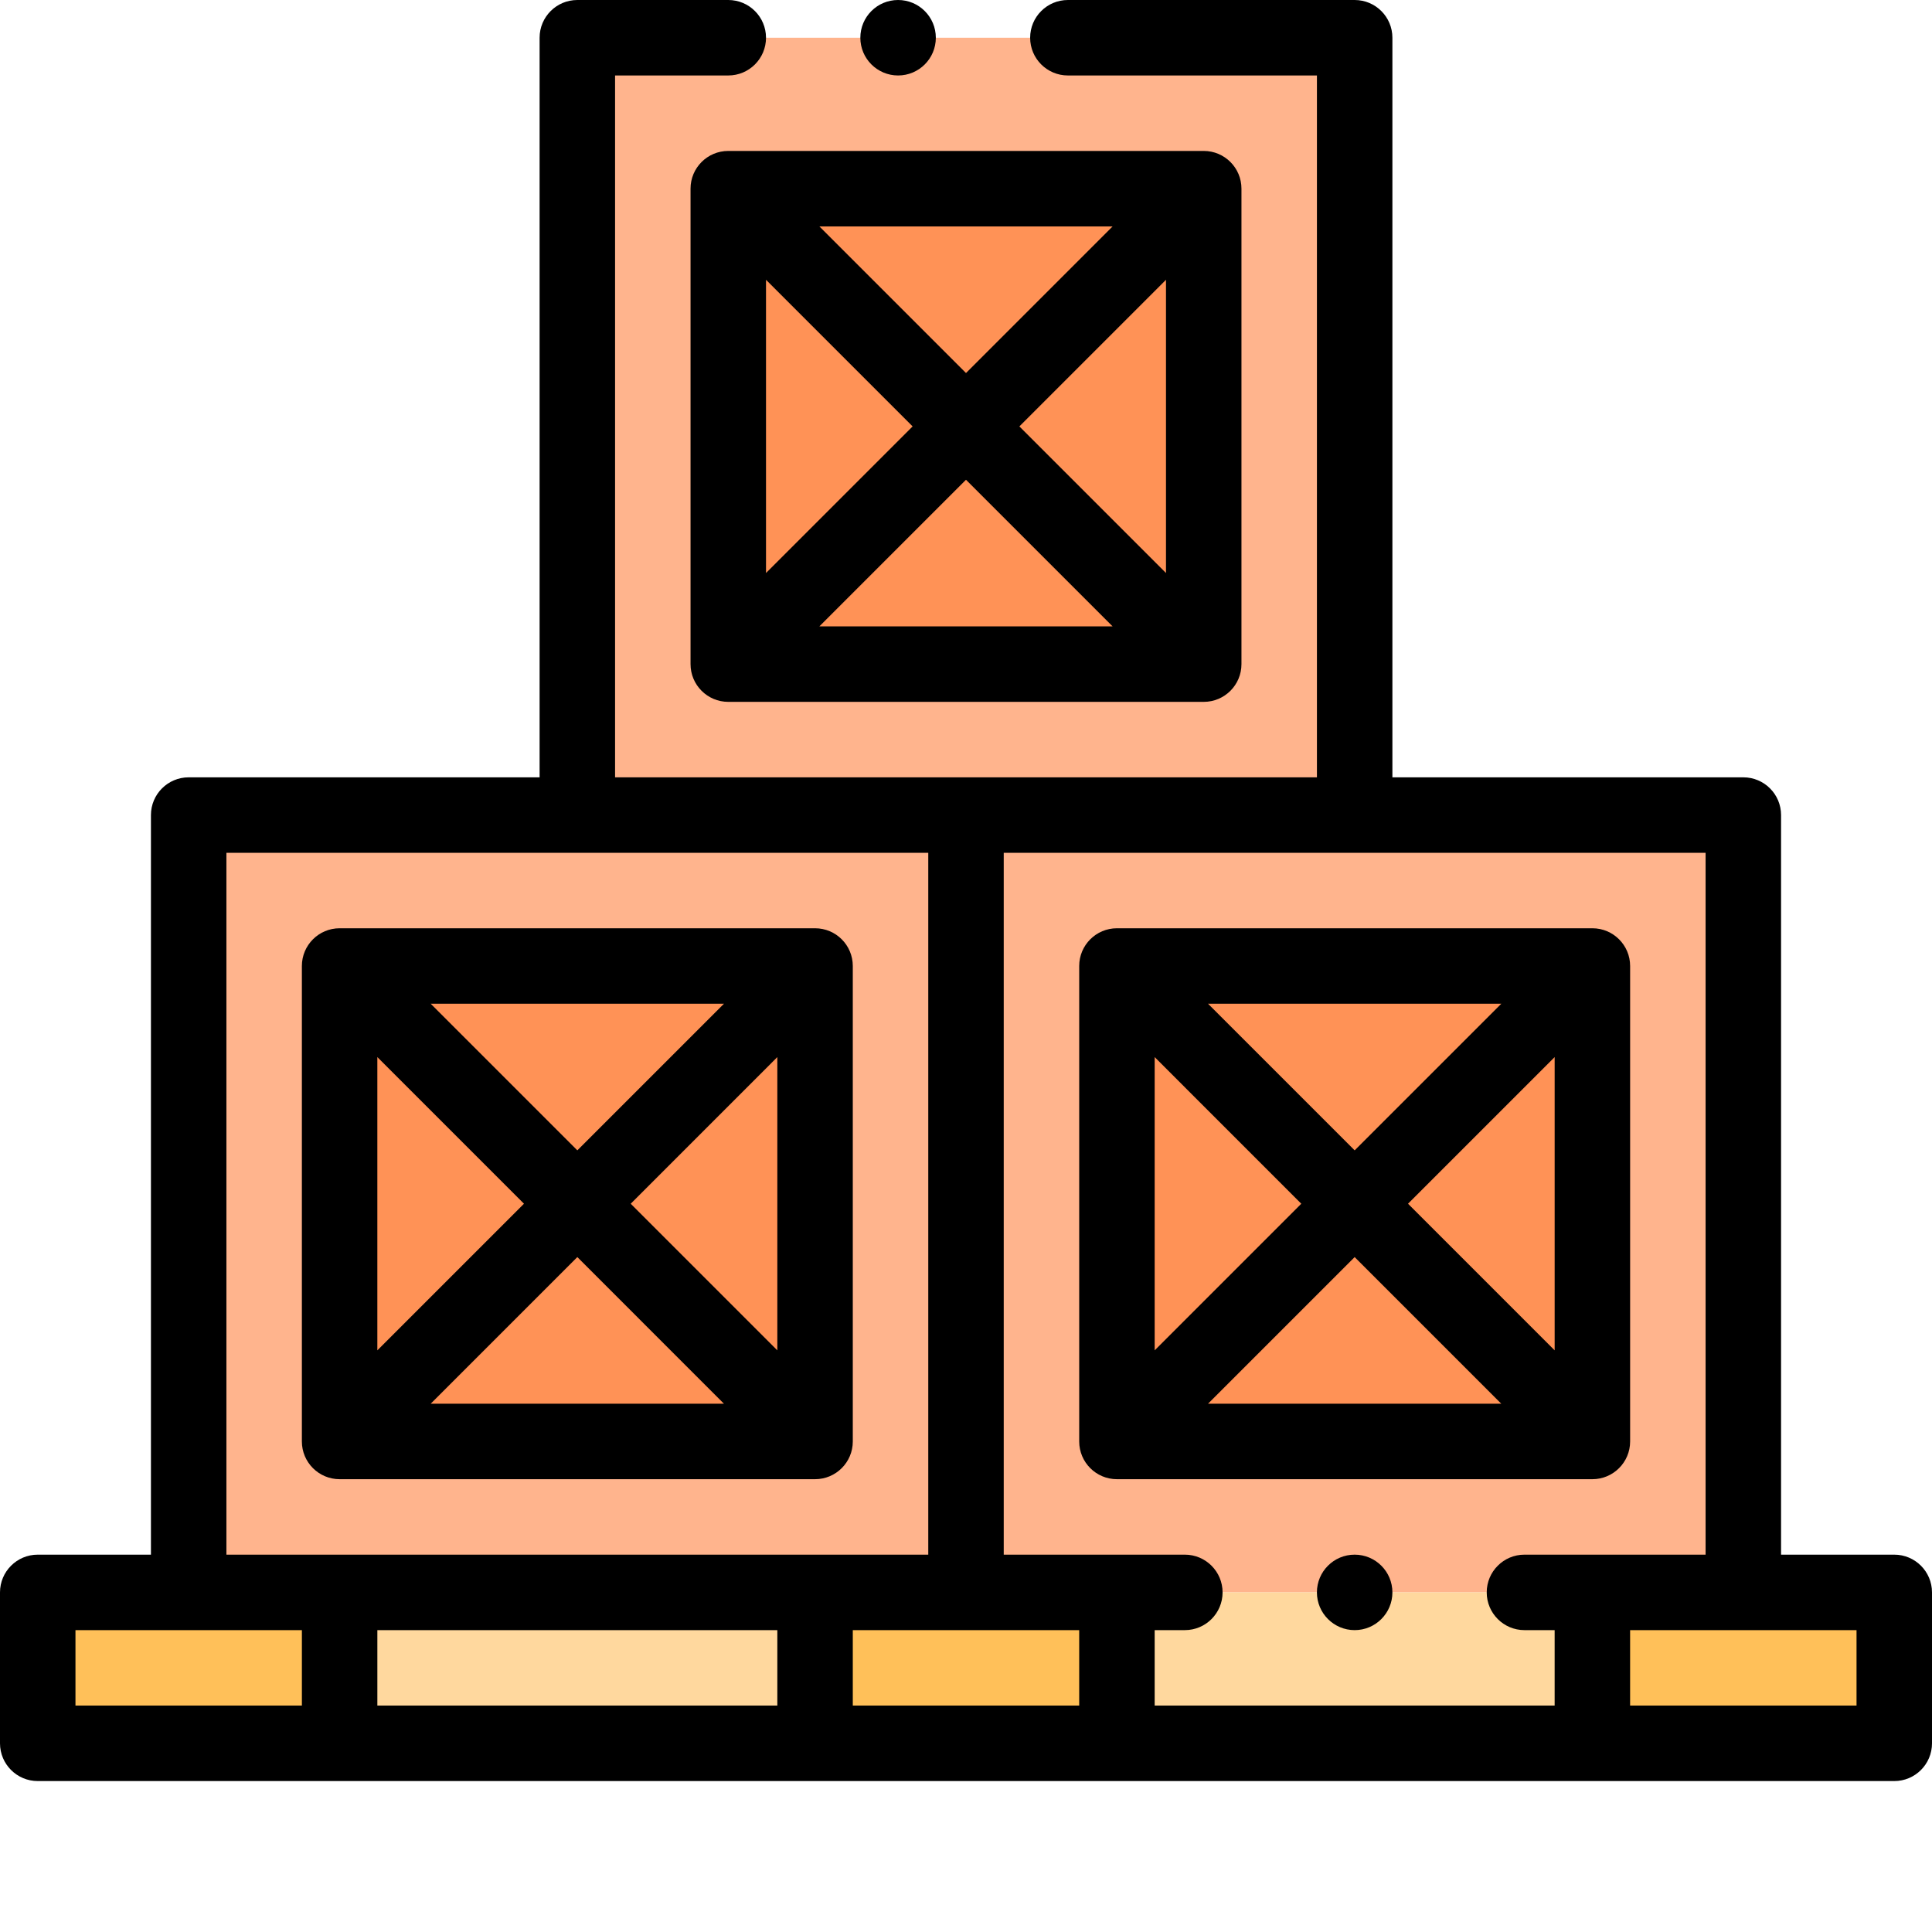
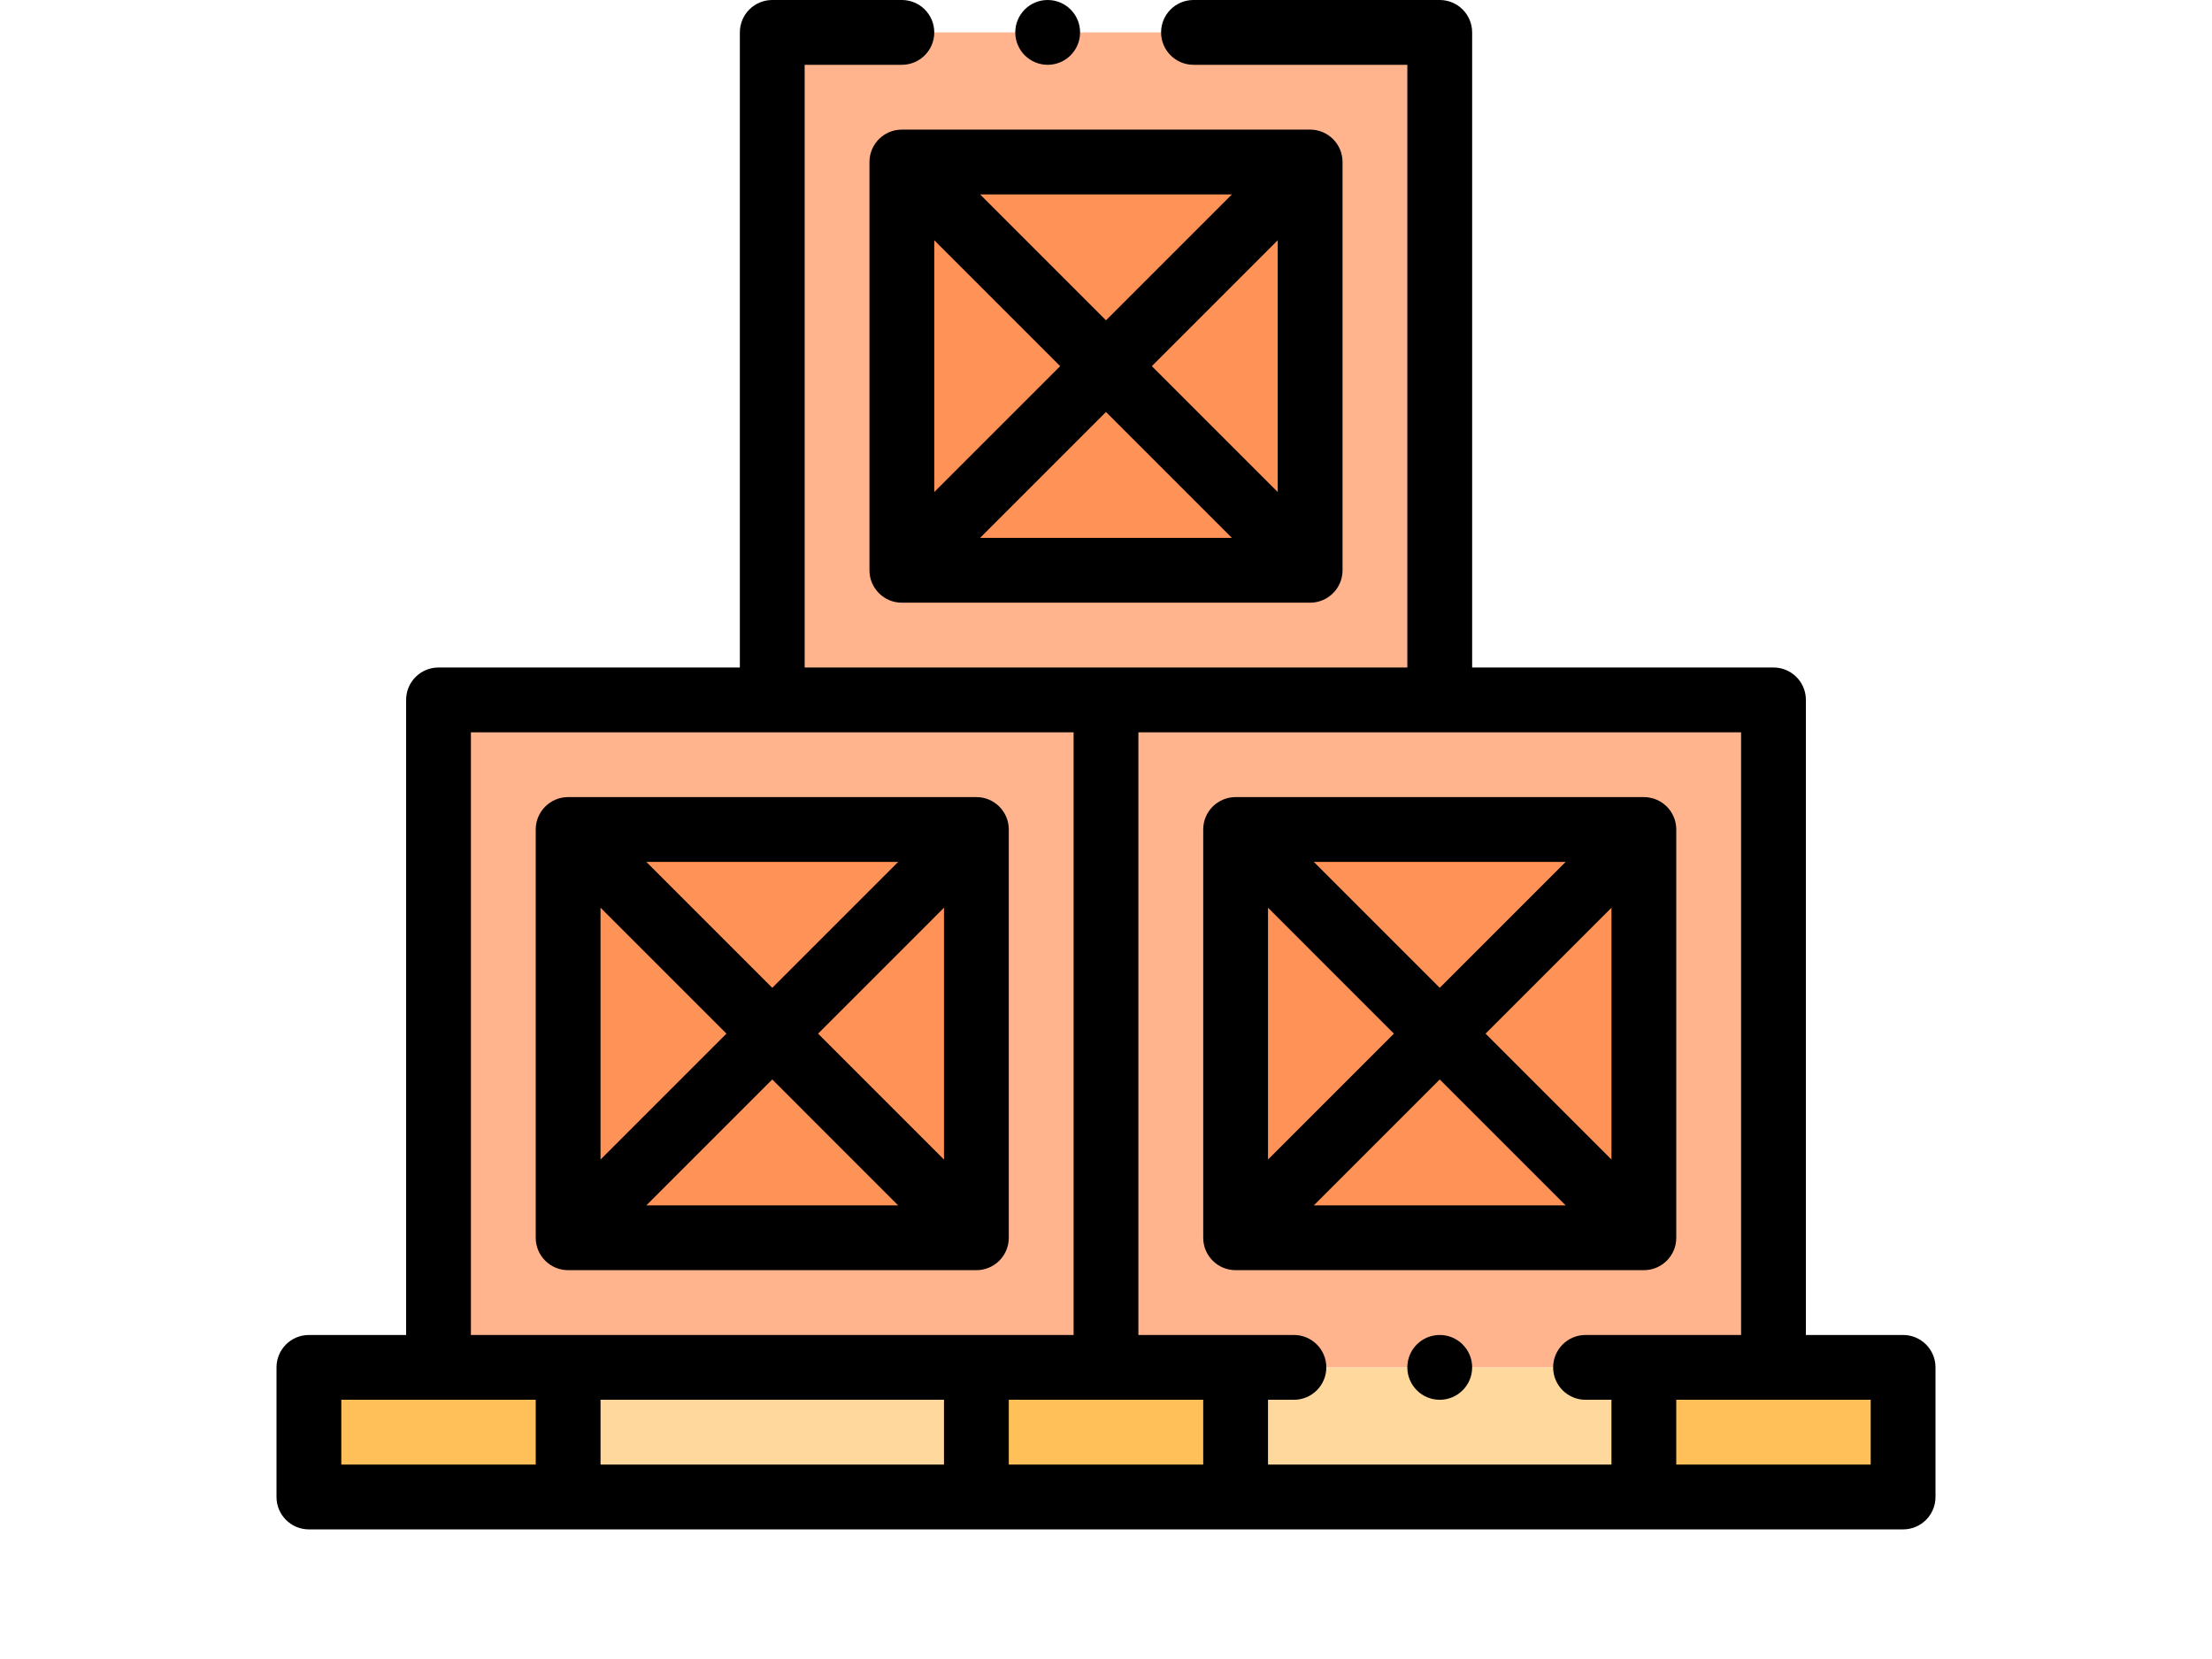
- <svg xmlns="http://www.w3.org/2000/svg" viewBox="0 0 512 512" width="512pt">
+ <svg xmlns="http://www.w3.org/2000/svg" viewBox="0 0 512 512" width="512pt" height="512">
  <g fill-rule="evenodd">
    <path d="m193 50h126v126h-126zm63 166h103v-206h-206v206zm0 0" fill="#ffb48d" />
    <path d="m193 50h126v126h-126zm0 0" fill="#ff9256" />
    <path d="m256 216h-206v206h206zm-166 40h126v126h-126zm0 0" fill="#ffb48d" />
    <path d="m90 256h126v126h-126zm0 0" fill="#ff9256" />
    <path d="m256 216v206h206v-206zm40 40h126v126h-126zm0 0" fill="#ffb48d" />
    <path d="m296 256h126v126h-126zm0 0" fill="#ff9256" />
    <path d="m90.004 461.996v-39.996h-80.004v39.996zm0 0" fill="#ffc059" />
    <path d="m90.004 422h125.996v40h-125.996zm0 0" fill="#ffd89e" />
    <path d="m216 422v39.996h80v-39.996zm0 0" fill="#ffc059" />
    <path d="m296 422h125.996v40h-125.996zm0 0" fill="#ffd89e" />
    <path d="m421.996 422v39.996h80.004v-39.996zm0 0" fill="#ffc059" />
  </g>
  <path d="m502 412h-30v-196c0-5.523-4.48-10-10-10h-93v-196c0-5.523-4.477-10-10-10h-76c-5.523 0-10 4.477-10 10s4.477 10 10 10h66v186h-186v-186h30c5.523 0 10-4.477 10-10s-4.477-10-10-10h-40c-5.523 0-10 4.477-10 10v196h-93c-5.52 0-10 4.477-10 10v196h-30c-5.523 0-10 4.477-10 10v40c0 5.52 4.477 10 10 10h492c5.523 0 10-4.48 10-10v-40c0-5.523-4.477-10-10-10zm-50 0h-48.004c-5.523 0-10 4.477-10 10 0 5.52 4.477 10 10 10h8v20h-105.996v-20h7.996c5.523 0 10-4.48 10-10 0-5.523-4.477-10-10-10h-47.996v-186h186zm-246 20v20h-105.996v-20zm20 0h60v20h-60zm-166-206h186v186h-186zm-40 206h60.004v20h-60.004zm472 20h-60.004v-20h60.004zm0 0" />
  <path d="m183 50v126c0 5.523 4.477 10 10 10h126c5.523 0 10-4.477 10-10v-126c0-5.523-4.477-10-10-10h-126c-5.523 0-10 4.477-10 10zm126 101.855-38.855-38.855 38.855-38.855zm-14.145 14.145h-77.715l38.859-38.859zm-38.855-67.141-38.859-38.859h77.719zm-14.145 14.141-38.855 38.855v-77.711zm0 0" />
  <path d="m226 382v-126c0-5.523-4.477-10-10-10h-126c-5.52 0-10 4.477-10 10v126c0 5.523 4.48 10 10 10h126c5.523 0 10-4.477 10-10zm-126-101.859 38.859 38.859-38.859 38.855zm14.141-14.141h77.719l-38.859 38.855zm38.859 67.141 38.855 38.859h-77.715zm14.145-14.141 38.855-38.859v77.715zm0 0" />
  <path d="m286 256v126c0 5.523 4.477 10 10 10h126c5.52 0 10-4.477 10-10v-126c0-5.523-4.48-10-10-10h-126c-5.523 0-10 4.477-10 10zm126 101.855-38.859-38.855 38.859-38.859zm-14.145 14.145h-77.715l38.859-38.859zm-38.855-67.145-38.859-38.855h77.719zm-14.145 14.145-38.855 38.855v-77.715zm0 0" />
  <path d="m238.004 20c5.523 0 10-4.477 10-10s-4.477-10-10-10h-.008c-5.523 0-9.996 4.477-9.996 10s4.48 10 10.004 10zm0 0" />
  <path d="m359 412h-.008c-5.523 0-9.996 4.477-9.996 10 0 5.52 4.48 10 10.004 10s10-4.48 10-10c0-5.523-4.477-10-10-10zm0 0" />
</svg>
